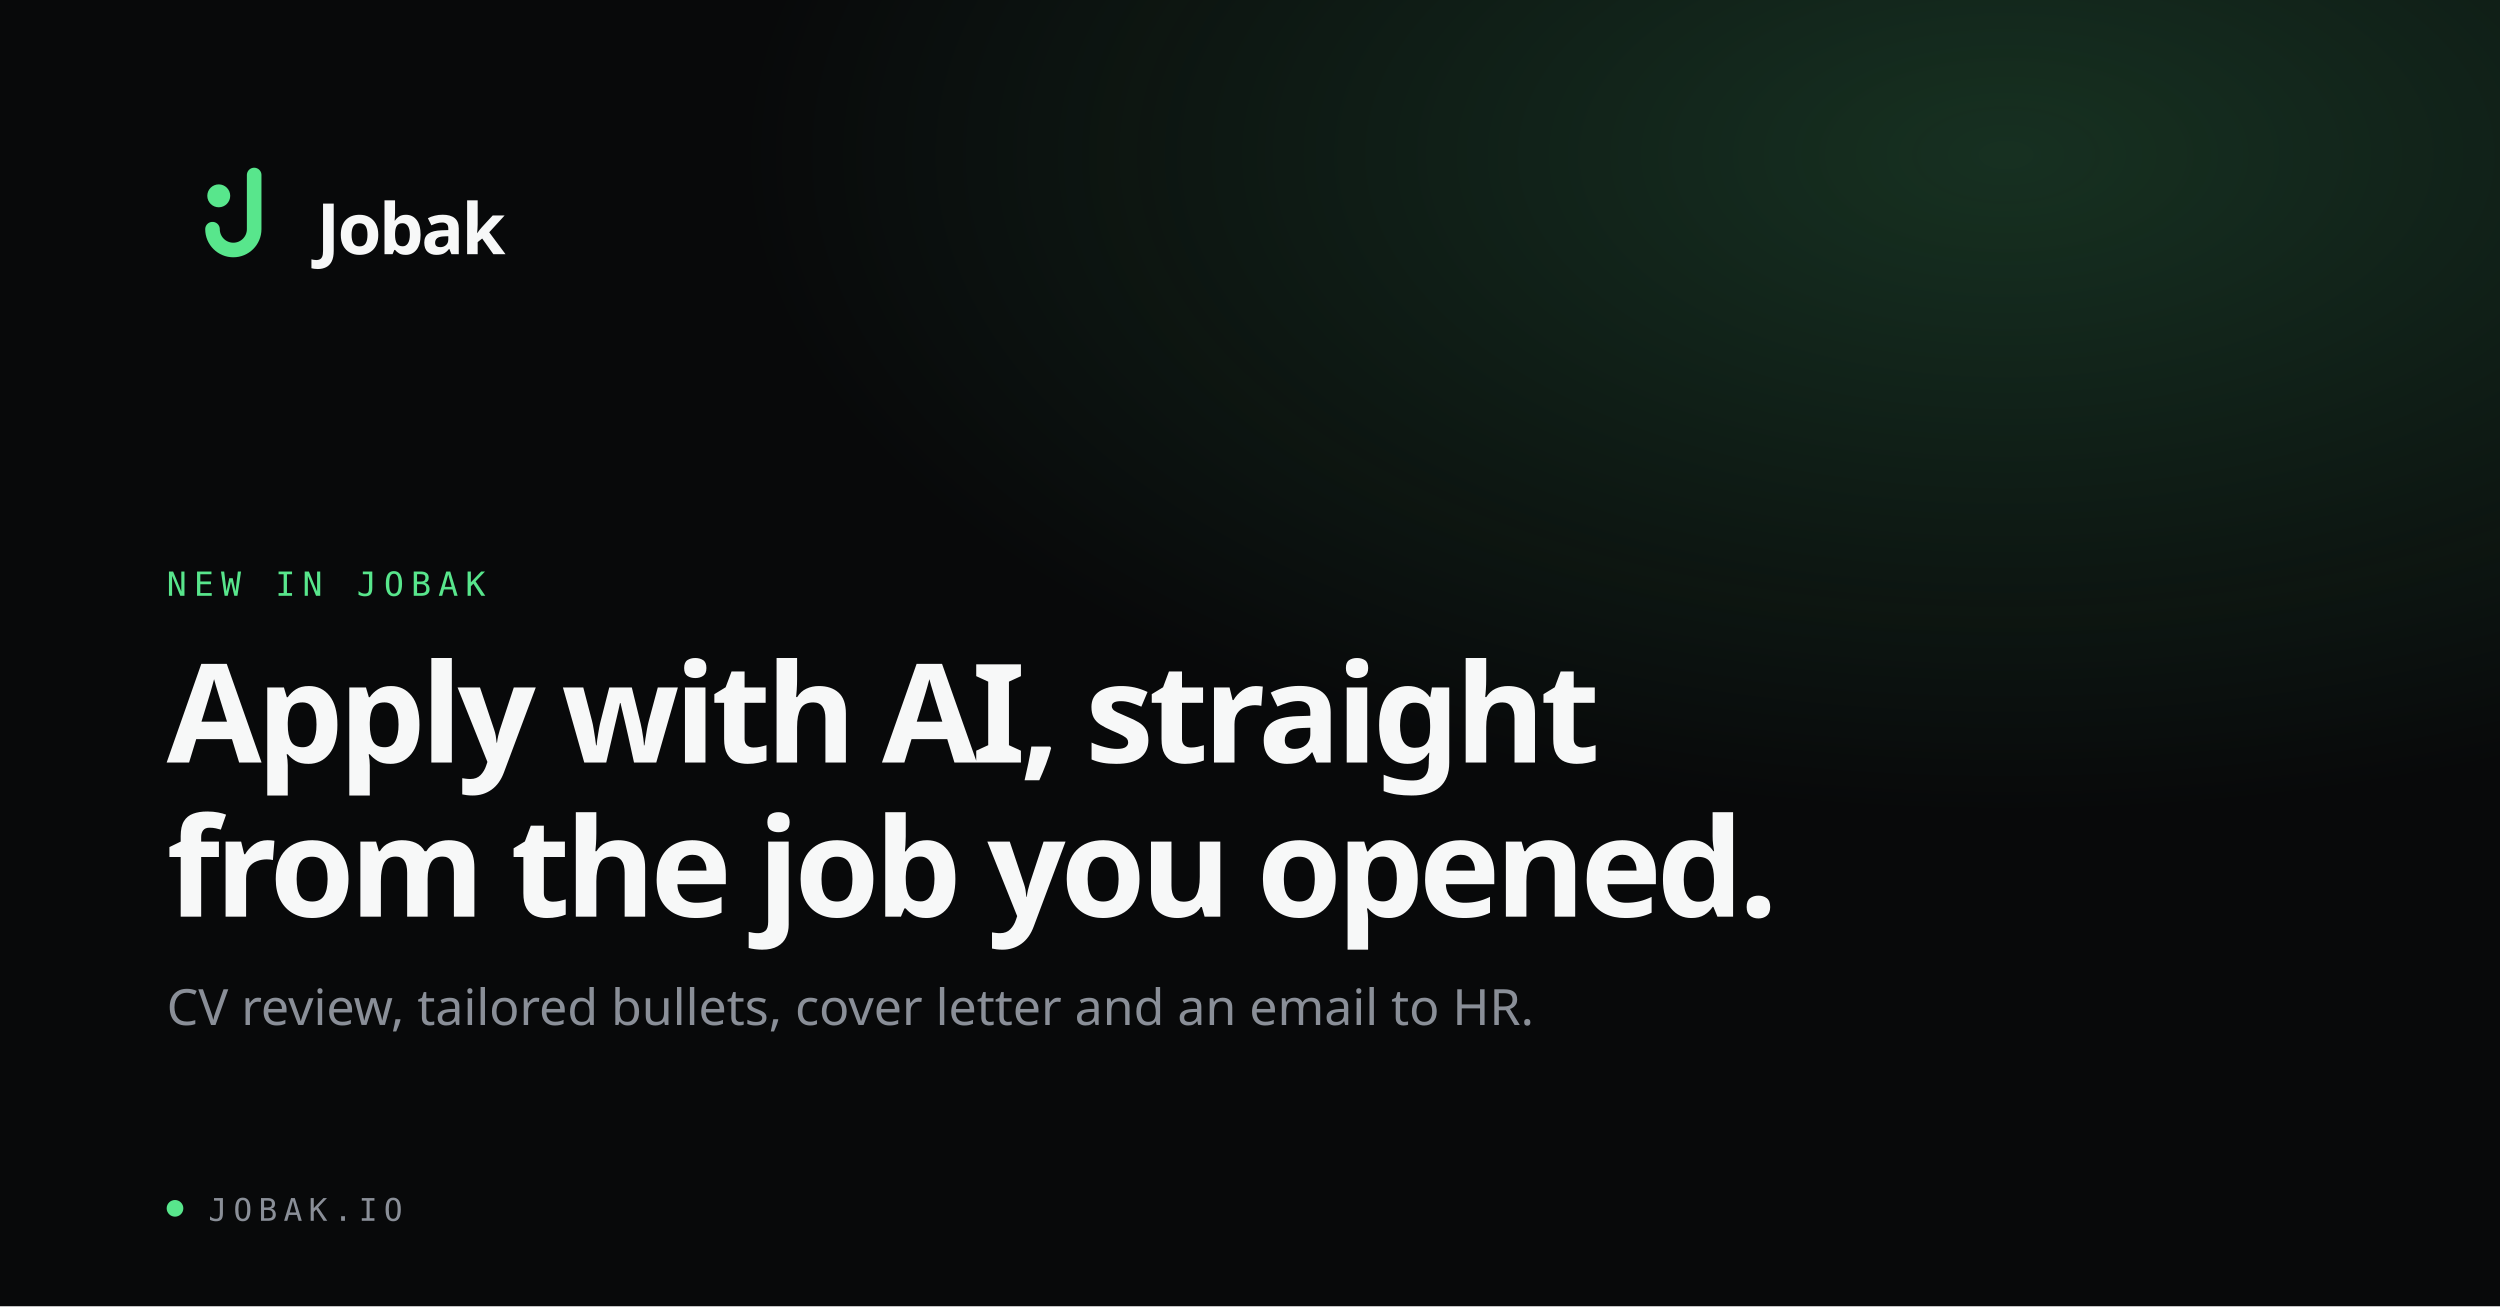
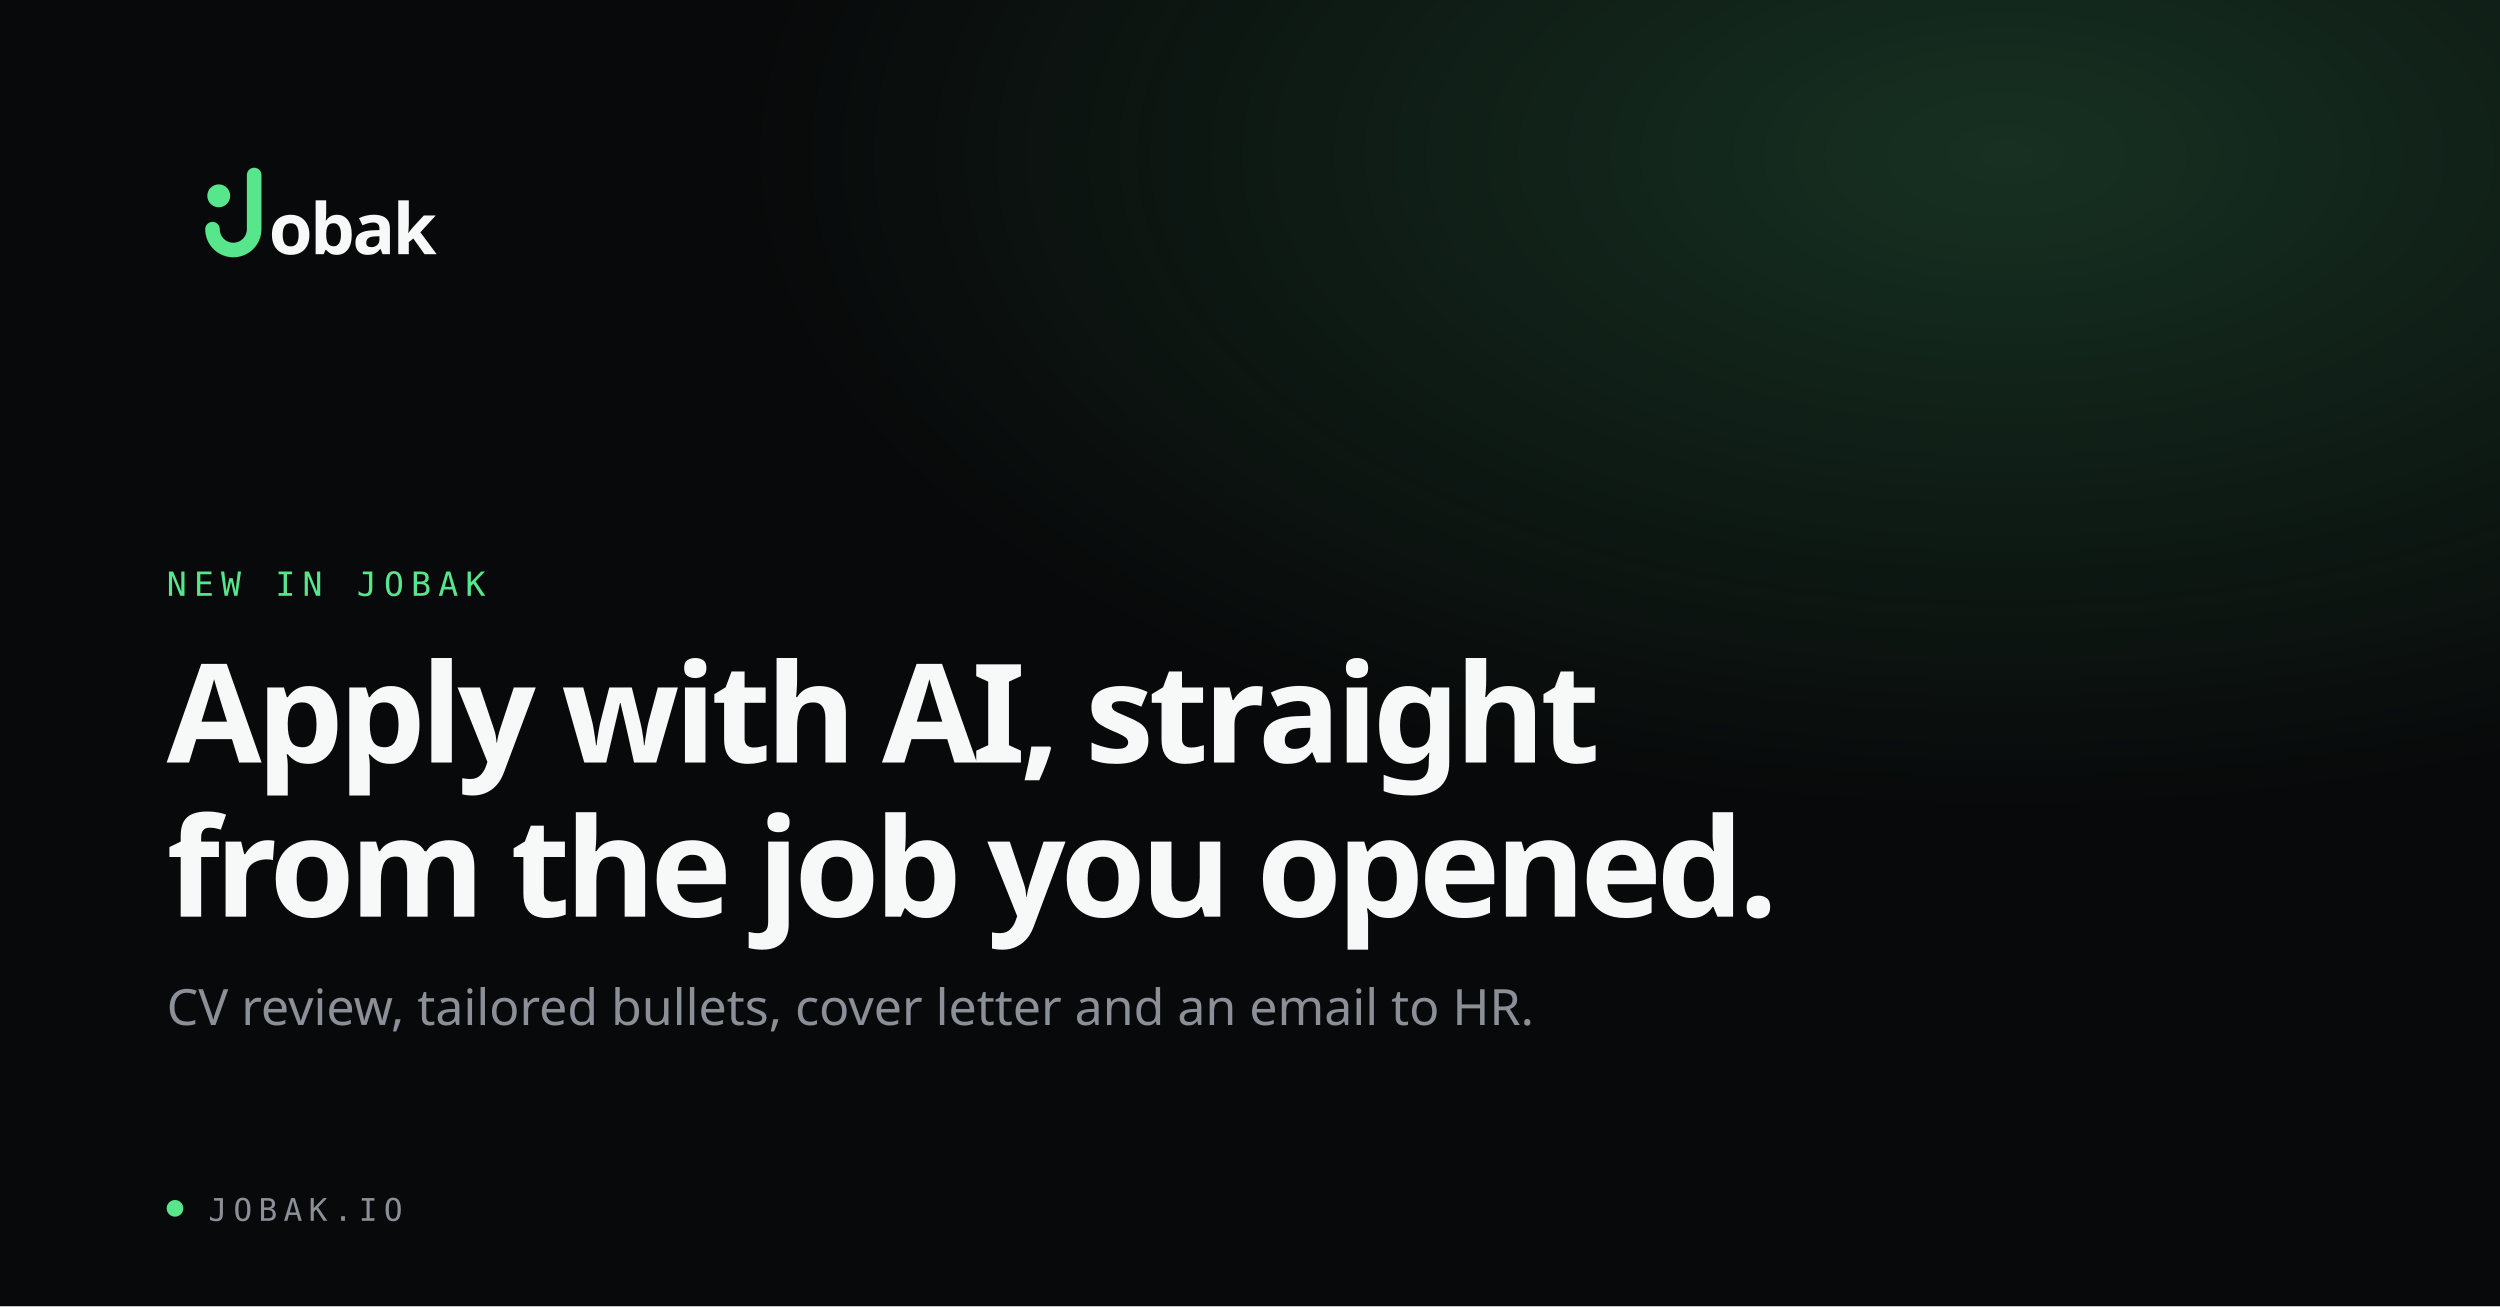
<svg xmlns="http://www.w3.org/2000/svg" width="1200" height="627" viewBox="0 0 1200 627" fill="none" role="img" aria-label="Jobak announcement post">
  <defs>
    <radialGradient id="wash" cx="80%" cy="12%" r="72%">
      <stop offset="0%" stop-color="#58e68c" stop-opacity="0.18" />
      <stop offset="70%" stop-color="#58e68c" stop-opacity="0" />
    </radialGradient>
    <linearGradient id="rule" x1="0" y1="0" x2="1" y2="0">
      <stop offset="0%" stop-color="#ffffff" stop-opacity="0.22" />
      <stop offset="100%" stop-color="#ffffff" stop-opacity="0" />
    </linearGradient>
  </defs>
  <rect width="1200" height="627" fill="#08090a" />
  <rect width="1200" height="627" fill="url(#wash)" />
  <g transform="translate(80, 72)">
    <path d="M42 12 V38 A10 10 0 0 1 22 38" stroke="#58e68c" stroke-width="7" stroke-linecap="round" fill="none" />
    <circle cx="25" cy="22" r="5.5" fill="#58e68c" />
  </g>
-   <text x="152" y="122" font-family="Geist, 'Segoe UI', system-ui, sans-serif" font-size="34" font-weight="600" letter-spacing="-1.2" fill="#f7f8f8">Jobak</text>
+   <text x="129" y="122" font-family="Geist, 'Segoe UI', system-ui, sans-serif" font-size="34" font-weight="600" letter-spacing="-1.2" fill="#f7f8f8">obak</text>
  <text x="80" y="286" font-family="'Geist Mono', ui-monospace, monospace" font-size="16" letter-spacing="3.4" fill="#58e68c">NEW IN JOBAK</text>
  <text font-family="Geist, 'Segoe UI', system-ui, sans-serif" font-size="66" font-weight="600" letter-spacing="-2.4" fill="#f7f8f8">
    <tspan x="80" y="366">Apply with AI, straight</tspan>
    <tspan x="80" y="440">from the job you opened.</tspan>
  </text>
  <text x="80" y="492" font-family="Geist, 'Segoe UI', system-ui, sans-serif" font-size="24" fill="#8a8f98">CV review, tailored bullets, cover letter and an email to HR.</text>
  <line x1="80" y1="546" x2="1120" y2="546" stroke="url(#rule)" stroke-width="1" />
  <circle cx="84" cy="580" r="4" fill="#58e68c" />
  <text x="100" y="586" font-family="'Geist Mono', ui-monospace, monospace" font-size="15" letter-spacing="3" fill="#8a8f98">JOBAK.IO</text>
</svg>
